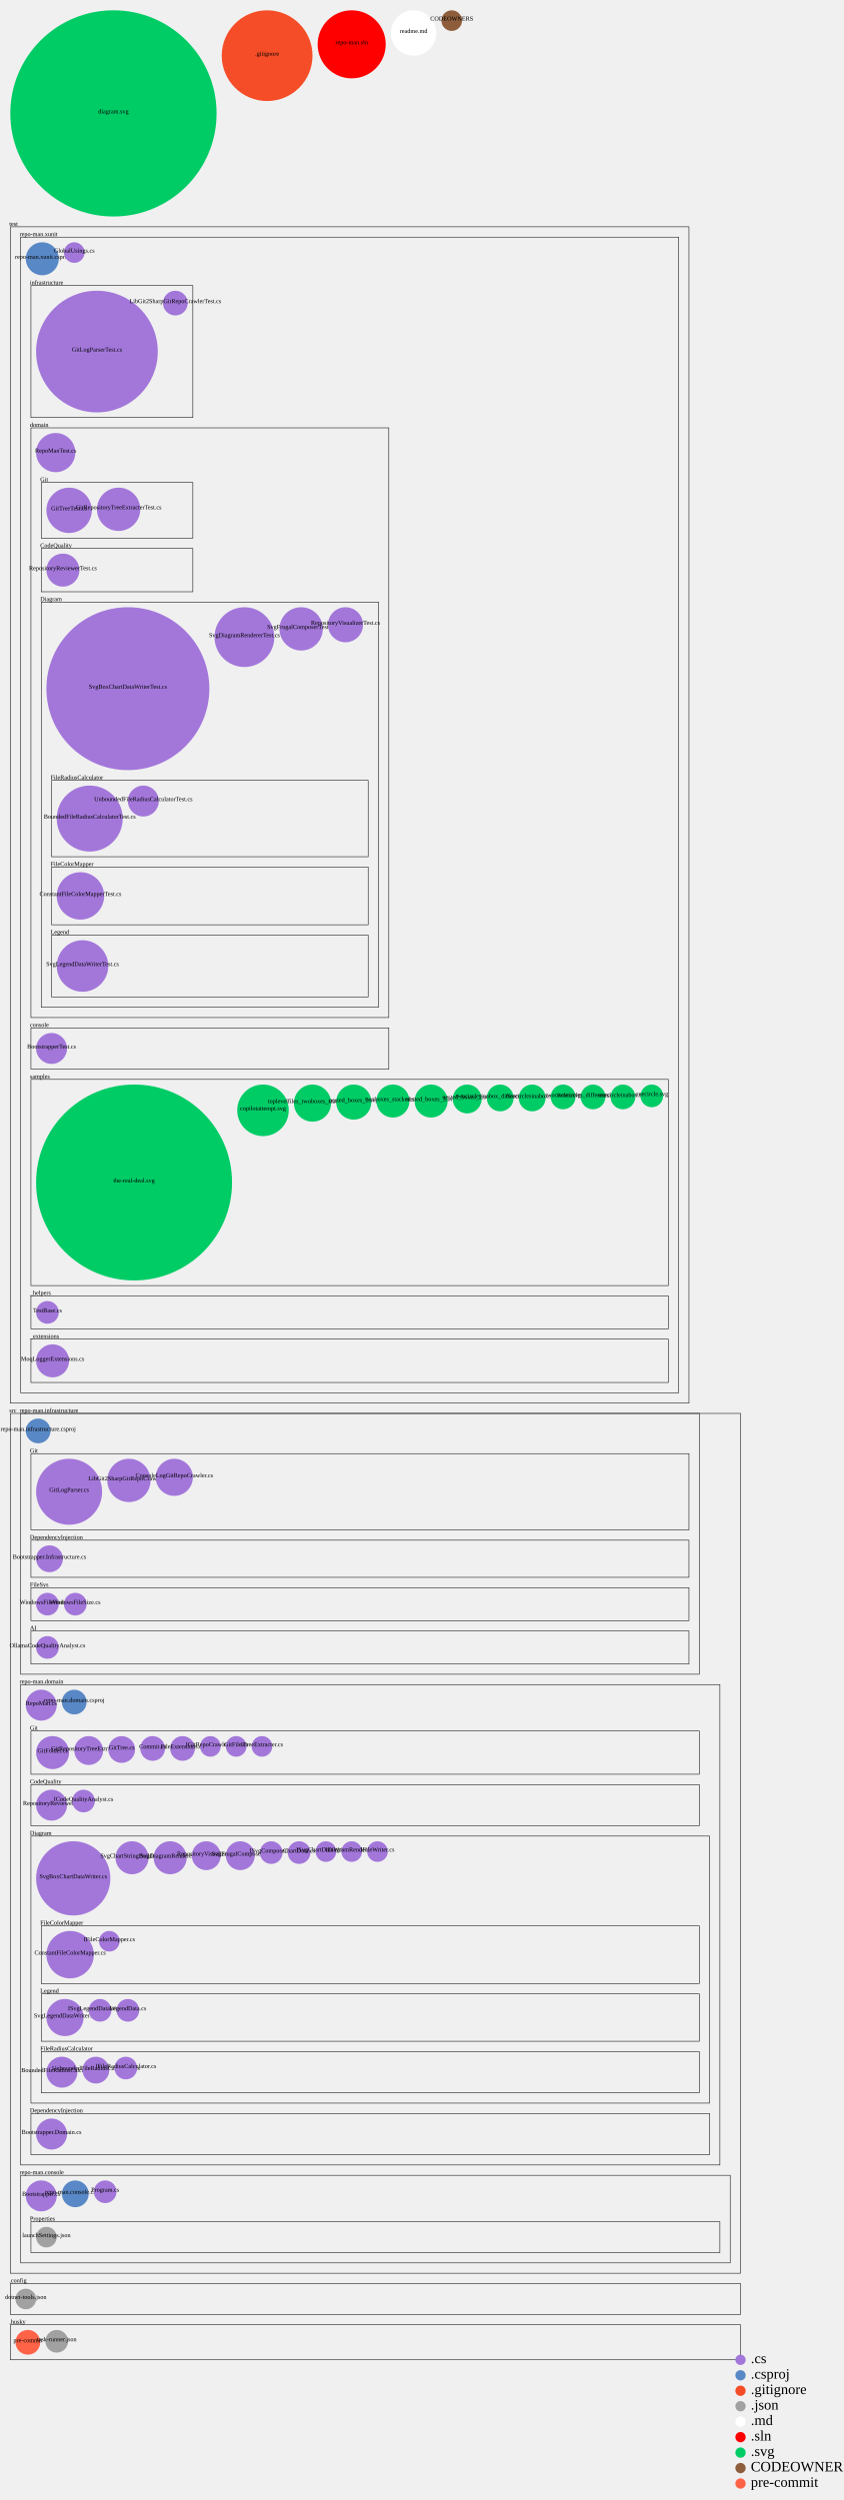
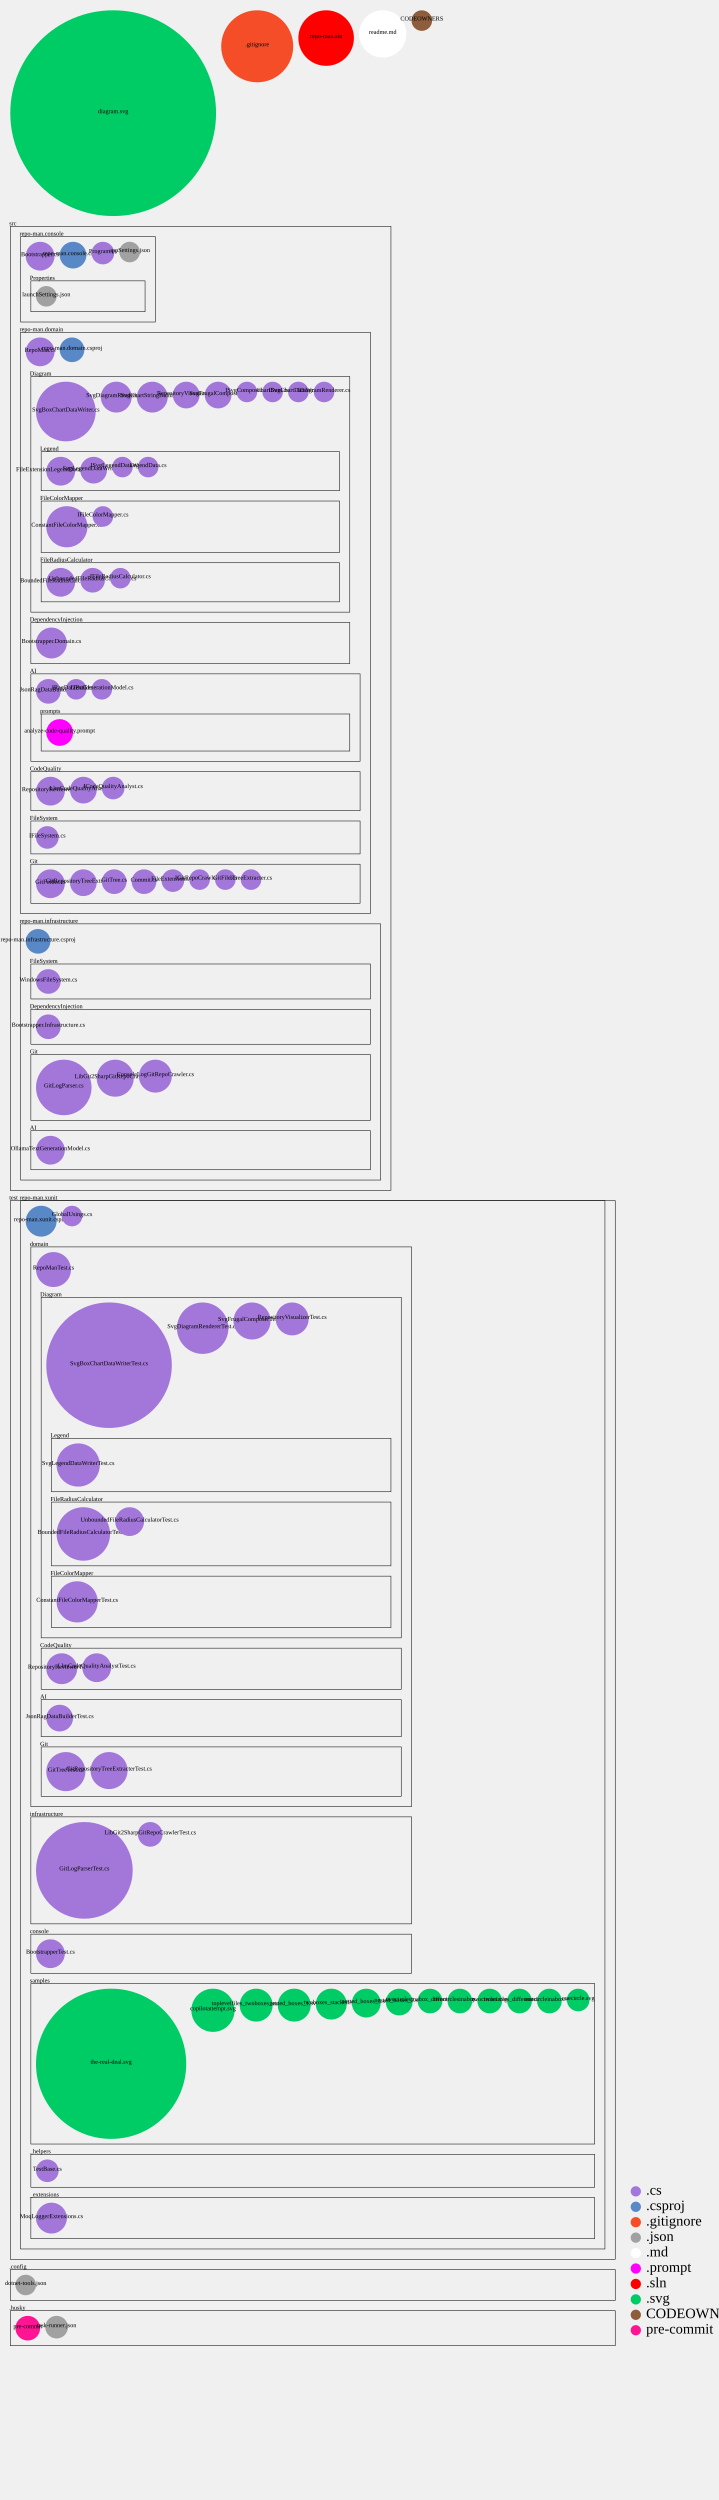
- <svg xmlns="http://www.w3.org/2000/svg" width="818" height="2424" style="background:blanchedalmond;">
+ <svg xmlns="http://www.w3.org/2000/svg" width="698" height="2430" style="background:blanchedalmond;">
  <g style="fill:#00CC66" transform="translate(110,110)">
    <circle r="100" />
    <text style="fill:black" font-size="6" alignment-baseline="middle" text-anchor="middle">diagram.svg</text>
  </g>
-   <g style="fill:#F54D27" transform="translate(259,54)">
-     <circle r="44" />
+   <g style="fill:#F54D27" transform="translate(250,45)">
+     <circle r="35" />
    <text style="fill:black" font-size="6" alignment-baseline="middle" text-anchor="middle">.gitignore</text>
  </g>
-   <g style="fill:#FF0000" transform="translate(341,43)">
-     <circle r="33" />
+   <g style="fill:#FF0000" transform="translate(317,37)">
+     <circle r="27" />
    <text style="fill:black" font-size="6" alignment-baseline="middle" text-anchor="middle">repo-man.sln</text>
  </g>
-   <g style="fill:#FFFFFF" transform="translate(401,32)">
-     <circle r="22" />
+   <g style="fill:#FFFFFF" transform="translate(372,33)">
+     <circle r="23" />
    <text style="fill:black" font-size="6" alignment-baseline="middle" text-anchor="middle">readme.md</text>
  </g>
-   <g style="fill:#8E5E3C" transform="translate(438,20)">
+   <g style="fill:#8E5E3C" transform="translate(410,20)">
    <circle r="10" />
    <text style="fill:black" font-size="6" alignment-baseline="middle" text-anchor="middle">CODEOWNERS</text>
  </g>
-   <g style="fill:#5988C6" transform="translate(41,251)">
+   <g style="fill:#A377DA" transform="translate(39,249)">
+     <circle r="14" />
+     <text style="fill:black" font-size="6" alignment-baseline="middle" text-anchor="middle">Bootstrapper.cs</text>
+   </g>
+   <g style="fill:#5988C6" transform="translate(71,248)">
+     <circle r="13" />
+     <text style="fill:black" font-size="6" alignment-baseline="middle" text-anchor="middle">repo-man.console.csproj</text>
+   </g>
+   <g style="fill:#A377DA" transform="translate(100,246)">
+     <circle r="11" />
+     <text style="fill:black" font-size="6" alignment-baseline="middle" text-anchor="middle">Program.cs</text>
+   </g>
+   <g style="fill:#A1A1A1" transform="translate(126,245)">
+     <circle r="10" />
+     <text style="fill:black" font-size="6" alignment-baseline="middle" text-anchor="middle">appSettings.json</text>
+   </g>
+   <g style="fill:#A1A1A1" transform="translate(45,288)">
+     <circle r="10" />
+     <text style="fill:black" font-size="6" alignment-baseline="middle" text-anchor="middle">launchSettings.json</text>
+   </g>
+   <g transform="translate(30,273)">
+     <rect fill="none" stroke-width="0.5" stroke="black" width="111" height="30" />
+     <text style="fill:black" font-size="6" transform="translate(-1,-1)">Properties</text>
+   </g>
+   <g transform="translate(20,230)">
+     <rect fill="none" stroke-width="0.5" stroke="black" width="131" height="83" />
+     <text style="fill:black" font-size="6" transform="translate(-1,-1)">repo-man.console</text>
+   </g>
+   <g style="fill:#A377DA" transform="translate(39,342)">
+     <circle r="14" />
+     <text style="fill:black" font-size="6" alignment-baseline="middle" text-anchor="middle">RepoMan.cs</text>
+   </g>
+   <g style="fill:#5988C6" transform="translate(70,340)">
+     <circle r="12" />
+     <text style="fill:black" font-size="6" alignment-baseline="middle" text-anchor="middle">repo-man.domain.csproj</text>
+   </g>
+   <g style="fill:#A377DA" transform="translate(64,400)">
+     <circle r="29" />
+     <text style="fill:black" font-size="6" alignment-baseline="middle" text-anchor="middle">SvgBoxChartDataWriter.cs</text>
+   </g>
+   <g style="fill:#A377DA" transform="translate(113,386)">
+     <circle r="15" />
+     <text style="fill:black" font-size="6" alignment-baseline="middle" text-anchor="middle">SvgDiagramRenderer.cs</text>
+   </g>
+   <g style="fill:#A377DA" transform="translate(148,386)">
+     <circle r="15" />
+     <text style="fill:black" font-size="6" alignment-baseline="middle" text-anchor="middle">SvgChartStringBuilder.cs</text>
+   </g>
+   <g style="fill:#A377DA" transform="translate(181,384)">
+     <circle r="13" />
+     <text style="fill:black" font-size="6" alignment-baseline="middle" text-anchor="middle">RepositoryVisualizer.cs</text>
+   </g>
+   <g style="fill:#A377DA" transform="translate(212,384)">
+     <circle r="13" />
+     <text style="fill:black" font-size="6" alignment-baseline="middle" text-anchor="middle">SvgFrugalComposer.cs</text>
+   </g>
+   <g style="fill:#A377DA" transform="translate(240,381)">
+     <circle r="10" />
+     <text style="fill:black" font-size="6" alignment-baseline="middle" text-anchor="middle">ISvgComposer.cs</text>
+   </g>
+   <g style="fill:#A377DA" transform="translate(265,381)">
+     <circle r="10" />
+     <text style="fill:black" font-size="6" alignment-baseline="middle" text-anchor="middle">ChartData.cs</text>
+   </g>
+   <g style="fill:#A377DA" transform="translate(290,381)">
+     <circle r="10" />
+     <text style="fill:black" font-size="6" alignment-baseline="middle" text-anchor="middle">ISvgChartDataWriter.cs</text>
+   </g>
+   <g style="fill:#A377DA" transform="translate(315,381)">
+     <circle r="10" />
+     <text style="fill:black" font-size="6" alignment-baseline="middle" text-anchor="middle">IDiagramRenderer.cs</text>
+   </g>
+   <g style="fill:#A377DA" transform="translate(59,458)">
+     <circle r="14" />
+     <text style="fill:black" font-size="6" alignment-baseline="middle" text-anchor="middle">FileExtensionLegendDataBuilder.cs</text>
+   </g>
+   <g style="fill:#A377DA" transform="translate(91,457)">
+     <circle r="13" />
+     <text style="fill:black" font-size="6" alignment-baseline="middle" text-anchor="middle">SvgLegendDataWriter.cs</text>
+   </g>
+   <g style="fill:#A377DA" transform="translate(119,454)">
+     <circle r="10" />
+     <text style="fill:black" font-size="6" alignment-baseline="middle" text-anchor="middle">ISvgLegendDataWriter.cs</text>
+   </g>
+   <g style="fill:#A377DA" transform="translate(144,454)">
+     <circle r="10" />
+     <text style="fill:black" font-size="6" alignment-baseline="middle" text-anchor="middle">LegendData.cs</text>
+   </g>
+   <g transform="translate(40,439)">
+     <rect fill="none" stroke-width="0.5" stroke="black" width="290" height="38" />
+     <text style="fill:black" font-size="6" transform="translate(-1,-1)">Legend</text>
+   </g>
+   <g style="fill:#A377DA" transform="translate(65,512)">
+     <circle r="20" />
+     <text style="fill:black" font-size="6" alignment-baseline="middle" text-anchor="middle">ConstantFileColorMapper.cs</text>
+   </g>
+   <g style="fill:#A377DA" transform="translate(100,502)">
+     <circle r="10" />
+     <text style="fill:black" font-size="6" alignment-baseline="middle" text-anchor="middle">IFileColorMapper.cs</text>
+   </g>
+   <g transform="translate(40,487)">
+     <rect fill="none" stroke-width="0.5" stroke="black" width="290" height="50" />
+     <text style="fill:black" font-size="6" transform="translate(-1,-1)">FileColorMapper</text>
+   </g>
+   <g style="fill:#A377DA" transform="translate(59,566)">
+     <circle r="14" />
+     <text style="fill:black" font-size="6" alignment-baseline="middle" text-anchor="middle">BoundedFileRadiusCalculator.cs</text>
+   </g>
+   <g style="fill:#A377DA" transform="translate(90,564)">
+     <circle r="12" />
+     <text style="fill:black" font-size="6" alignment-baseline="middle" text-anchor="middle">UnboundedFileRadiusCalculator.cs</text>
+   </g>
+   <g style="fill:#A377DA" transform="translate(117,562)">
+     <circle r="10" />
+     <text style="fill:black" font-size="6" alignment-baseline="middle" text-anchor="middle">IFileRadiusCalculator.cs</text>
+   </g>
+   <g transform="translate(40,547)">
+     <rect fill="none" stroke-width="0.5" stroke="black" width="290" height="38" />
+     <text style="fill:black" font-size="6" transform="translate(-1,-1)">FileRadiusCalculator</text>
+   </g>
+   <g transform="translate(30,366)">
+     <rect fill="none" stroke-width="0.5" stroke="black" width="310" height="229" />
+     <text style="fill:black" font-size="6" transform="translate(-1,-1)">Diagram</text>
+   </g>
+   <g style="fill:#A377DA" transform="translate(50,625)">
+     <circle r="15" />
+     <text style="fill:black" font-size="6" alignment-baseline="middle" text-anchor="middle">Bootstrapper.Domain.cs</text>
+   </g>
+   <g transform="translate(30,605)">
+     <rect fill="none" stroke-width="0.5" stroke="black" width="310" height="40" />
+     <text style="fill:black" font-size="6" transform="translate(-1,-1)">DependencyInjection</text>
+   </g>
+   <g style="fill:#A377DA" transform="translate(47,672)">
+     <circle r="12" />
+     <text style="fill:black" font-size="6" alignment-baseline="middle" text-anchor="middle">JsonRagDataBuilder.cs</text>
+   </g>
+   <g style="fill:#A377DA" transform="translate(74,670)">
+     <circle r="10" />
+     <text style="fill:black" font-size="6" alignment-baseline="middle" text-anchor="middle">IRagDataBuilder.cs</text>
+   </g>
+   <g style="fill:#A377DA" transform="translate(99,670)">
+     <circle r="10" />
+     <text style="fill:black" font-size="6" alignment-baseline="middle" text-anchor="middle">ITextGenerationModel.cs</text>
+   </g>
+   <g style="fill:#FF00FF" transform="translate(58,712)">
+     <circle r="13" />
+     <text style="fill:black" font-size="6" alignment-baseline="middle" text-anchor="middle">analyze-code-quality.prompt</text>
+   </g>
+   <g transform="translate(40,694)">
+     <rect fill="none" stroke-width="0.5" stroke="black" width="300" height="36" />
+     <text style="fill:black" font-size="6" transform="translate(-1,-1)">prompts</text>
+   </g>
+   <g transform="translate(30,655)">
+     <rect fill="none" stroke-width="0.5" stroke="black" width="320" height="85" />
+     <text style="fill:black" font-size="6" transform="translate(-1,-1)">AI</text>
+   </g>
+   <g style="fill:#A377DA" transform="translate(49,769)">
+     <circle r="14" />
+     <text style="fill:black" font-size="6" alignment-baseline="middle" text-anchor="middle">RepositoryReviewer.cs</text>
+   </g>
+   <g style="fill:#A377DA" transform="translate(81,768)">
+     <circle r="13" />
+     <text style="fill:black" font-size="6" alignment-baseline="middle" text-anchor="middle">LlmCodeQualityAnalyst.cs</text>
+   </g>
+   <g style="fill:#A377DA" transform="translate(110,766)">
+     <circle r="11" />
+     <text style="fill:black" font-size="6" alignment-baseline="middle" text-anchor="middle">ICodeQualityAnalyst.cs</text>
+   </g>
+   <g transform="translate(30,750)">
+     <rect fill="none" stroke-width="0.5" stroke="black" width="320" height="38" />
+     <text style="fill:black" font-size="6" transform="translate(-1,-1)">CodeQuality</text>
+   </g>
+   <g style="fill:#A377DA" transform="translate(46,814)">
+     <circle r="11" />
+     <text style="fill:black" font-size="6" alignment-baseline="middle" text-anchor="middle">IFileSystem.cs</text>
+   </g>
+   <g transform="translate(30,798)">
+     <rect fill="none" stroke-width="0.5" stroke="black" width="320" height="32" />
+     <text style="fill:black" font-size="6" transform="translate(-1,-1)">FileSystem</text>
+   </g>
+   <g style="fill:#A377DA" transform="translate(49,859)">
+     <circle r="14" />
+     <text style="fill:black" font-size="6" alignment-baseline="middle" text-anchor="middle">GitFolder.cs</text>
+   </g>
+   <g style="fill:#A377DA" transform="translate(81,858)">
+     <circle r="13" />
+     <text style="fill:black" font-size="6" alignment-baseline="middle" text-anchor="middle">GitRepositoryTreeExtracter.cs</text>
+   </g>
+   <g style="fill:#A377DA" transform="translate(111,857)">
+     <circle r="12" />
+     <text style="fill:black" font-size="6" alignment-baseline="middle" text-anchor="middle">GitTree.cs</text>
+   </g>
+   <g style="fill:#A377DA" transform="translate(140,857)">
+     <circle r="12" />
+     <text style="fill:black" font-size="6" alignment-baseline="middle" text-anchor="middle">Commit.cs</text>
+   </g>
+   <g style="fill:#A377DA" transform="translate(168,856)">
+     <circle r="11" />
+     <text style="fill:black" font-size="6" alignment-baseline="middle" text-anchor="middle">FileExtensions.cs</text>
+   </g>
+   <g style="fill:#A377DA" transform="translate(194,855)">
+     <circle r="10" />
+     <text style="fill:black" font-size="6" alignment-baseline="middle" text-anchor="middle">IGitRepoCrawler.cs</text>
+   </g>
+   <g style="fill:#A377DA" transform="translate(219,855)">
+     <circle r="10" />
+     <text style="fill:black" font-size="6" alignment-baseline="middle" text-anchor="middle">GitFile.cs</text>
+   </g>
+   <g style="fill:#A377DA" transform="translate(244,855)">
+     <circle r="10" />
+     <text style="fill:black" font-size="6" alignment-baseline="middle" text-anchor="middle">ITreeExtracter.cs</text>
+   </g>
+   <g transform="translate(30,840)">
+     <rect fill="none" stroke-width="0.5" stroke="black" width="320" height="38" />
+     <text style="fill:black" font-size="6" transform="translate(-1,-1)">Git</text>
+   </g>
+   <g transform="translate(20,323)">
+     <rect fill="none" stroke-width="0.5" stroke="black" width="340" height="565" />
+     <text style="fill:black" font-size="6" transform="translate(-1,-1)">repo-man.domain</text>
+   </g>
+   <g style="fill:#5988C6" transform="translate(37,915)">
+     <circle r="12" />
+     <text style="fill:black" font-size="6" alignment-baseline="middle" text-anchor="middle">repo-man.infrastructure.csproj</text>
+   </g>
+   <g style="fill:#A377DA" transform="translate(47,954)">
+     <circle r="12" />
+     <text style="fill:black" font-size="6" alignment-baseline="middle" text-anchor="middle">WindowsFileSystem.cs</text>
+   </g>
+   <g transform="translate(30,937)">
+     <rect fill="none" stroke-width="0.5" stroke="black" width="330" height="34" />
+     <text style="fill:black" font-size="6" transform="translate(-1,-1)">FileSystem</text>
+   </g>
+   <g style="fill:#A377DA" transform="translate(47,998)">
+     <circle r="12" />
+     <text style="fill:black" font-size="6" alignment-baseline="middle" text-anchor="middle">Bootstrapper.Infrastructure.cs</text>
+   </g>
+   <g transform="translate(30,981)">
+     <rect fill="none" stroke-width="0.5" stroke="black" width="330" height="34" />
+     <text style="fill:black" font-size="6" transform="translate(-1,-1)">DependencyInjection</text>
+   </g>
+   <g style="fill:#A377DA" transform="translate(62,1057)">
+     <circle r="27" />
+     <text style="fill:black" font-size="6" alignment-baseline="middle" text-anchor="middle">GitLogParser.cs</text>
+   </g>
+   <g style="fill:#A377DA" transform="translate(112,1048)">
+     <circle r="18" />
+     <text style="fill:black" font-size="6" alignment-baseline="middle" text-anchor="middle">LibGit2SharpGitRepoCrawler.cs</text>
+   </g>
+   <g style="fill:#A377DA" transform="translate(151,1046)">
    <circle r="16" />
+     <text style="fill:black" font-size="6" alignment-baseline="middle" text-anchor="middle">ConsoleLogGitRepoCrawler.cs</text>
+   </g>
+   <g transform="translate(30,1025)">
+     <rect fill="none" stroke-width="0.5" stroke="black" width="330" height="64" />
+     <text style="fill:black" font-size="6" transform="translate(-1,-1)">Git</text>
+   </g>
+   <g style="fill:#A377DA" transform="translate(49,1118)">
+     <circle r="14" />
+     <text style="fill:black" font-size="6" alignment-baseline="middle" text-anchor="middle">OllamaTextGenerationModel.cs</text>
+   </g>
+   <g transform="translate(30,1099)">
+     <rect fill="none" stroke-width="0.5" stroke="black" width="330" height="38" />
+     <text style="fill:black" font-size="6" transform="translate(-1,-1)">AI</text>
+   </g>
+   <g transform="translate(20,898)">
+     <rect fill="none" stroke-width="0.5" stroke="black" width="350" height="249" />
+     <text style="fill:black" font-size="6" transform="translate(-1,-1)">repo-man.infrastructure</text>
+   </g>
+   <g transform="translate(10,220)">
+     <rect fill="none" stroke-width="0.5" stroke="black" width="370" height="937" />
+     <text style="fill:black" font-size="6" transform="translate(-1,-1)">src</text>
+   </g>
+   <g style="fill:#5988C6" transform="translate(40,1187)">
+     <circle r="15" />
    <text style="fill:black" font-size="6" alignment-baseline="middle" text-anchor="middle">repo-man.xunit.csproj</text>
  </g>
-   <g style="fill:#A377DA" transform="translate(72,245)">
+   <g style="fill:#A377DA" transform="translate(70,1182)">
    <circle r="10" />
    <text style="fill:black" font-size="6" alignment-baseline="middle" text-anchor="middle">GlobalUsings.cs</text>
  </g>
-   <g style="fill:#A377DA" transform="translate(94,341)">
-     <circle r="59" />
+   <g style="fill:#A377DA" transform="translate(52,1234)">
+     <circle r="17" />
+     <text style="fill:black" font-size="6" alignment-baseline="middle" text-anchor="middle">RepoManTest.cs</text>
+   </g>
+   <g style="fill:#A377DA" transform="translate(106,1327)">
+     <circle r="61" />
+     <text style="fill:black" font-size="6" alignment-baseline="middle" text-anchor="middle">SvgBoxChartDataWriterTest.cs</text>
+   </g>
+   <g style="fill:#A377DA" transform="translate(197,1291)">
+     <circle r="25" />
+     <text style="fill:black" font-size="6" alignment-baseline="middle" text-anchor="middle">SvgDiagramRendererTest.cs</text>
+   </g>
+   <g style="fill:#A377DA" transform="translate(245,1284)">
+     <circle r="18" />
+     <text style="fill:black" font-size="6" alignment-baseline="middle" text-anchor="middle">SvgFrugalComposerTest.cs</text>
+   </g>
+   <g style="fill:#A377DA" transform="translate(284,1282)">
+     <circle r="16" />
+     <text style="fill:black" font-size="6" alignment-baseline="middle" text-anchor="middle">RepositoryVisualizerTest.cs</text>
+   </g>
+   <g style="fill:#A377DA" transform="translate(76,1424)">
+     <circle r="21" />
+     <text style="fill:black" font-size="6" alignment-baseline="middle" text-anchor="middle">SvgLegendDataWriterTest.cs</text>
+   </g>
+   <g transform="translate(50,1398)">
+     <rect fill="none" stroke-width="0.5" stroke="black" width="330" height="52" />
+     <text style="fill:black" font-size="6" transform="translate(-1,-1)">Legend</text>
+   </g>
+   <g style="fill:#A377DA" transform="translate(81,1491)">
+     <circle r="26" />
+     <text style="fill:black" font-size="6" alignment-baseline="middle" text-anchor="middle">BoundedFileRadiusCalculatorTest.cs</text>
+   </g>
+   <g style="fill:#A377DA" transform="translate(126,1479)">
+     <circle r="14" />
+     <text style="fill:black" font-size="6" alignment-baseline="middle" text-anchor="middle">UnboundedFileRadiusCalculatorTest.cs</text>
+   </g>
+   <g transform="translate(50,1460)">
+     <rect fill="none" stroke-width="0.5" stroke="black" width="330" height="62" />
+     <text style="fill:black" font-size="6" transform="translate(-1,-1)">FileRadiusCalculator</text>
+   </g>
+   <g style="fill:#A377DA" transform="translate(75,1557)">
+     <circle r="20" />
+     <text style="fill:black" font-size="6" alignment-baseline="middle" text-anchor="middle">ConstantFileColorMapperTest.cs</text>
+   </g>
+   <g transform="translate(50,1532)">
+     <rect fill="none" stroke-width="0.5" stroke="black" width="330" height="50" />
+     <text style="fill:black" font-size="6" transform="translate(-1,-1)">FileColorMapper</text>
+   </g>
+   <g transform="translate(40,1261)">
+     <rect fill="none" stroke-width="0.5" stroke="black" width="350" height="331" />
+     <text style="fill:black" font-size="6" transform="translate(-1,-1)">Diagram</text>
+   </g>
+   <g style="fill:#A377DA" transform="translate(60,1622)">
+     <circle r="15" />
+     <text style="fill:black" font-size="6" alignment-baseline="middle" text-anchor="middle">RepositoryReviewerTest.cs</text>
+   </g>
+   <g style="fill:#A377DA" transform="translate(94,1621)">
+     <circle r="14" />
+     <text style="fill:black" font-size="6" alignment-baseline="middle" text-anchor="middle">LlmCodeQualityAnalystTest.cs</text>
+   </g>
+   <g transform="translate(40,1602)">
+     <rect fill="none" stroke-width="0.5" stroke="black" width="350" height="40" />
+     <text style="fill:black" font-size="6" transform="translate(-1,-1)">CodeQuality</text>
+   </g>
+   <g style="fill:#A377DA" transform="translate(58,1670)">
+     <circle r="13" />
+     <text style="fill:black" font-size="6" alignment-baseline="middle" text-anchor="middle">JsonRagDataBuilderTest.cs</text>
+   </g>
+   <g transform="translate(40,1652)">
+     <rect fill="none" stroke-width="0.5" stroke="black" width="350" height="36" />
+     <text style="fill:black" font-size="6" transform="translate(-1,-1)">AI</text>
+   </g>
+   <g style="fill:#A377DA" transform="translate(64,1722)">
+     <circle r="19" />
+     <text style="fill:black" font-size="6" alignment-baseline="middle" text-anchor="middle">GitTreeTest.cs</text>
+   </g>
+   <g style="fill:#A377DA" transform="translate(106,1721)">
+     <circle r="18" />
+     <text style="fill:black" font-size="6" alignment-baseline="middle" text-anchor="middle">GitRepositoryTreeExtracterTest.cs</text>
+   </g>
+   <g transform="translate(40,1698)">
+     <rect fill="none" stroke-width="0.5" stroke="black" width="350" height="48" />
+     <text style="fill:black" font-size="6" transform="translate(-1,-1)">Git</text>
+   </g>
+   <g transform="translate(30,1212)">
+     <rect fill="none" stroke-width="0.5" stroke="black" width="370" height="544" />
+     <text style="fill:black" font-size="6" transform="translate(-1,-1)">domain</text>
+   </g>
+   <g style="fill:#A377DA" transform="translate(82,1818)">
+     <circle r="47" />
    <text style="fill:black" font-size="6" alignment-baseline="middle" text-anchor="middle">GitLogParserTest.cs</text>
  </g>
-   <g style="fill:#A377DA" transform="translate(170,294)">
+   <g style="fill:#A377DA" transform="translate(146,1783)">
    <circle r="12" />
    <text style="fill:black" font-size="6" alignment-baseline="middle" text-anchor="middle">LibGit2SharpGitRepoCrawlerTest.cs</text>
  </g>
-   <g transform="translate(30,277)">
-     <rect fill="none" stroke-width="0.5" stroke="black" width="157" height="128" />
+   <g transform="translate(30,1766)">
+     <rect fill="none" stroke-width="0.5" stroke="black" width="370" height="104" />
    <text style="fill:black" font-size="6" transform="translate(-1,-1)">infrastructure</text>
  </g>
-   <g style="fill:#A377DA" transform="translate(54,439)">
-     <circle r="19" />
-     <text style="fill:black" font-size="6" alignment-baseline="middle" text-anchor="middle">RepoManTest.cs</text>
-   </g>
-   <g style="fill:#A377DA" transform="translate(67,495)">
-     <circle r="22" />
-     <text style="fill:black" font-size="6" alignment-baseline="middle" text-anchor="middle">GitTreeTest.cs</text>
-   </g>
-   <g style="fill:#A377DA" transform="translate(115,494)">
+   <g style="fill:#A377DA" transform="translate(49,1899)">
+     <circle r="14" />
+     <text style="fill:black" font-size="6" alignment-baseline="middle" text-anchor="middle">BootstrapperTest.cs</text>
+   </g>
+   <g transform="translate(30,1880)">
+     <rect fill="none" stroke-width="0.5" stroke="black" width="370" height="38" />
+     <text style="fill:black" font-size="6" transform="translate(-1,-1)">console</text>
+   </g>
+   <g style="fill:#00CC66" transform="translate(108,2006)">
+     <circle r="73" />
+     <text style="fill:black" font-size="6" alignment-baseline="middle" text-anchor="middle">the-real-deal.svg</text>
+   </g>
+   <g style="fill:#00CC66" transform="translate(207,1954)">
    <circle r="21" />
-     <text style="fill:black" font-size="6" alignment-baseline="middle" text-anchor="middle">GitRepositoryTreeExtracterTest.cs</text>
-   </g>
-   <g transform="translate(40,468)">
-     <rect fill="none" stroke-width="0.5" stroke="black" width="147" height="54" />
-     <text style="fill:black" font-size="6" transform="translate(-1,-1)">Git</text>
-   </g>
-   <g style="fill:#A377DA" transform="translate(61,553)">
+     <text style="fill:black" font-size="6" alignment-baseline="middle" text-anchor="middle">copilotattempt.svg</text>
+   </g>
+   <g style="fill:#00CC66" transform="translate(249,1949)">
    <circle r="16" />
-     <text style="fill:black" font-size="6" alignment-baseline="middle" text-anchor="middle">RepositoryReviewerTest.cs</text>
-   </g>
-   <g transform="translate(40,532)">
-     <rect fill="none" stroke-width="0.5" stroke="black" width="147" height="42" />
-     <text style="fill:black" font-size="6" transform="translate(-1,-1)">CodeQuality</text>
-   </g>
-   <g style="fill:#A377DA" transform="translate(124,668)">
-     <circle r="79" />
-     <text style="fill:black" font-size="6" alignment-baseline="middle" text-anchor="middle">SvgBoxChartDataWriterTest.cs</text>
-   </g>
-   <g style="fill:#A377DA" transform="translate(237,618)">
-     <circle r="29" />
-     <text style="fill:black" font-size="6" alignment-baseline="middle" text-anchor="middle">SvgDiagramRendererTest.cs</text>
-   </g>
-   <g style="fill:#A377DA" transform="translate(292,610)">
-     <circle r="21" />
-     <text style="fill:black" font-size="6" alignment-baseline="middle" text-anchor="middle">SvgFrugalComposerTest.cs</text>
-   </g>
-   <g style="fill:#A377DA" transform="translate(335,606)">
-     <circle r="17" />
-     <text style="fill:black" font-size="6" alignment-baseline="middle" text-anchor="middle">RepositoryVisualizerTest.cs</text>
-   </g>
-   <g style="fill:#A377DA" transform="translate(87,794)">
-     <circle r="32" />
-     <text style="fill:black" font-size="6" alignment-baseline="middle" text-anchor="middle">BoundedFileRadiusCalculatorTest.cs</text>
-   </g>
-   <g style="fill:#A377DA" transform="translate(139,777)">
-     <circle r="15" />
-     <text style="fill:black" font-size="6" alignment-baseline="middle" text-anchor="middle">UnboundedFileRadiusCalculatorTest.cs</text>
-   </g>
-   <g transform="translate(50,757)">
-     <rect fill="none" stroke-width="0.5" stroke="black" width="307" height="74" />
-     <text style="fill:black" font-size="6" transform="translate(-1,-1)">FileRadiusCalculator</text>
-   </g>
-   <g style="fill:#A377DA" transform="translate(78,869)">
-     <circle r="23" />
-     <text style="fill:black" font-size="6" alignment-baseline="middle" text-anchor="middle">ConstantFileColorMapperTest.cs</text>
-   </g>
-   <g transform="translate(50,841)">
-     <rect fill="none" stroke-width="0.5" stroke="black" width="307" height="56" />
-     <text style="fill:black" font-size="6" transform="translate(-1,-1)">FileColorMapper</text>
-   </g>
-   <g style="fill:#A377DA" transform="translate(80,937)">
-     <circle r="25" />
-     <text style="fill:black" font-size="6" alignment-baseline="middle" text-anchor="middle">SvgLegendDataWriterTest.cs</text>
-   </g>
-   <g transform="translate(50,907)">
-     <rect fill="none" stroke-width="0.5" stroke="black" width="307" height="60" />
-     <text style="fill:black" font-size="6" transform="translate(-1,-1)">Legend</text>
-   </g>
-   <g transform="translate(40,584)">
-     <rect fill="none" stroke-width="0.5" stroke="black" width="327" height="393" />
-     <text style="fill:black" font-size="6" transform="translate(-1,-1)">Diagram</text>
-   </g>
-   <g transform="translate(30,415)">
-     <rect fill="none" stroke-width="0.5" stroke="black" width="347" height="572" />
-     <text style="fill:black" font-size="6" transform="translate(-1,-1)">domain</text>
-   </g>
-   <g style="fill:#A377DA" transform="translate(50,1017)">
-     <circle r="15" />
-     <text style="fill:black" font-size="6" alignment-baseline="middle" text-anchor="middle">BootstrapperTest.cs</text>
-   </g>
-   <g transform="translate(30,997)">
-     <rect fill="none" stroke-width="0.5" stroke="black" width="347" height="40" />
-     <text style="fill:black" font-size="6" transform="translate(-1,-1)">console</text>
-   </g>
-   <g style="fill:#00CC66" transform="translate(130,1147)">
-     <circle r="95" />
-     <text style="fill:black" font-size="6" alignment-baseline="middle" text-anchor="middle">the-real-deal.svg</text>
-   </g>
-   <g style="fill:#00CC66" transform="translate(255,1077)">
-     <circle r="25" />
-     <text style="fill:black" font-size="6" alignment-baseline="middle" text-anchor="middle">copilotattempt.svg</text>
-   </g>
-   <g style="fill:#00CC66" transform="translate(303,1070)">
-     <circle r="18" />
    <text style="fill:black" font-size="6" alignment-baseline="middle" text-anchor="middle">toplevelfiles_twoboxes_stacked.svg</text>
  </g>
-   <g style="fill:#00CC66" transform="translate(343,1069)">
-     <circle r="17" />
+   <g style="fill:#00CC66" transform="translate(286,1949)">
+     <circle r="16" />
    <text style="fill:black" font-size="6" alignment-baseline="middle" text-anchor="middle">nested_boxes_1.svg</text>
  </g>
-   <g style="fill:#00CC66" transform="translate(381,1068)">
-     <circle r="16" />
+   <g style="fill:#00CC66" transform="translate(322,1948)">
+     <circle r="15" />
    <text style="fill:black" font-size="6" alignment-baseline="middle" text-anchor="middle">twoboxes_stacked.svg</text>
  </g>
-   <g style="fill:#00CC66" transform="translate(418,1068)">
-     <circle r="16" />
+   <g style="fill:#00CC66" transform="translate(356,1947)">
+     <circle r="14" />
    <text style="fill:black" font-size="6" alignment-baseline="middle" text-anchor="middle">nested_boxes_3.svg</text>
  </g>
-   <g style="fill:#00CC66" transform="translate(453,1066)">
-     <circle r="14" />
+   <g style="fill:#00CC66" transform="translate(388,1946)">
+     <circle r="13" />
    <text style="fill:black" font-size="6" alignment-baseline="middle" text-anchor="middle">nested_boxes_2.svg</text>
  </g>
-   <g style="fill:#00CC66" transform="translate(485,1065)">
-     <circle r="13" />
+   <g style="fill:#00CC66" transform="translate(418,1945)">
+     <circle r="12" />
    <text style="fill:black" font-size="6" alignment-baseline="middle" text-anchor="middle">twocirclesinabox_differentsizes.svg</text>
  </g>
-   <g style="fill:#00CC66" transform="translate(516,1065)">
-     <circle r="13" />
+   <g style="fill:#00CC66" transform="translate(447,1945)">
+     <circle r="12" />
    <text style="fill:black" font-size="6" alignment-baseline="middle" text-anchor="middle">twocirclesinabox.svg</text>
  </g>
-   <g style="fill:#00CC66" transform="translate(546,1064)">
+   <g style="fill:#00CC66" transform="translate(476,1945)">
    <circle r="12" />
    <text style="fill:black" font-size="6" alignment-baseline="middle" text-anchor="middle">twocircles.svg</text>
  </g>
-   <g style="fill:#00CC66" transform="translate(575,1064)">
+   <g style="fill:#00CC66" transform="translate(505,1945)">
    <circle r="12" />
    <text style="fill:black" font-size="6" alignment-baseline="middle" text-anchor="middle">twocircles_differentsizes.svg</text>
  </g>
-   <g style="fill:#00CC66" transform="translate(604,1064)">
+   <g style="fill:#00CC66" transform="translate(534,1945)">
    <circle r="12" />
    <text style="fill:black" font-size="6" alignment-baseline="middle" text-anchor="middle">onecircleinabox.svg</text>
  </g>
-   <g style="fill:#00CC66" transform="translate(632,1063)">
+   <g style="fill:#00CC66" transform="translate(562,1944)">
    <circle r="11" />
    <text style="fill:black" font-size="6" alignment-baseline="middle" text-anchor="middle">onecircle.svg</text>
  </g>
-   <g transform="translate(30,1047)">
-     <rect fill="none" stroke-width="0.5" stroke="black" width="618" height="200" />
+   <g transform="translate(30,1928)">
+     <rect fill="none" stroke-width="0.5" stroke="black" width="548" height="156" />
    <text style="fill:black" font-size="6" transform="translate(-1,-1)">samples</text>
  </g>
-   <g style="fill:#A377DA" transform="translate(46,1273)">
+   <g style="fill:#A377DA" transform="translate(46,2110)">
    <circle r="11" />
    <text style="fill:black" font-size="6" alignment-baseline="middle" text-anchor="middle">TestBase.cs</text>
  </g>
-   <g transform="translate(30,1257)">
-     <rect fill="none" stroke-width="0.5" stroke="black" width="618" height="32" />
+   <g transform="translate(30,2094)">
+     <rect fill="none" stroke-width="0.5" stroke="black" width="548" height="32" />
    <text style="fill:black" font-size="6" transform="translate(-1,-1)">_helpers</text>
  </g>
-   <g style="fill:#A377DA" transform="translate(51,1320)">
-     <circle r="16" />
+   <g style="fill:#A377DA" transform="translate(50,2156)">
+     <circle r="15" />
    <text style="fill:black" font-size="6" alignment-baseline="middle" text-anchor="middle">MoqLoggerExtensions.cs</text>
  </g>
-   <g transform="translate(30,1299)">
-     <rect fill="none" stroke-width="0.5" stroke="black" width="618" height="42" />
+   <g transform="translate(30,2136)">
+     <rect fill="none" stroke-width="0.5" stroke="black" width="548" height="40" />
    <text style="fill:black" font-size="6" transform="translate(-1,-1)">_extensions</text>
  </g>
-   <g transform="translate(20,230)">
-     <rect fill="none" stroke-width="0.5" stroke="black" width="638" height="1121" />
+   <g transform="translate(20,1167)">
+     <rect fill="none" stroke-width="0.5" stroke="black" width="568" height="1019" />
    <text style="fill:black" font-size="6" transform="translate(-1,-1)">repo-man.xunit</text>
  </g>
-   <g transform="translate(10,220)">
-     <rect fill="none" stroke-width="0.5" stroke="black" width="658" height="1141" />
+   <g transform="translate(10,1167)">
+     <rect fill="none" stroke-width="0.5" stroke="black" width="588" height="1029" />
    <text style="fill:black" font-size="6" transform="translate(-1,-1)">test</text>
  </g>
-   <g style="fill:#5988C6" transform="translate(37,1388)">
-     <circle r="12" />
-     <text style="fill:black" font-size="6" alignment-baseline="middle" text-anchor="middle">repo-man.infrastructure.csproj</text>
-   </g>
-   <g style="fill:#A377DA" transform="translate(67,1447)">
-     <circle r="32" />
-     <text style="fill:black" font-size="6" alignment-baseline="middle" text-anchor="middle">GitLogParser.cs</text>
-   </g>
-   <g style="fill:#A377DA" transform="translate(125,1436)">
-     <circle r="21" />
-     <text style="fill:black" font-size="6" alignment-baseline="middle" text-anchor="middle">LibGit2SharpGitRepoCrawler.cs</text>
-   </g>
-   <g style="fill:#A377DA" transform="translate(169,1433)">
-     <circle r="18" />
-     <text style="fill:black" font-size="6" alignment-baseline="middle" text-anchor="middle">ConsoleLogGitRepoCrawler.cs</text>
-   </g>
-   <g transform="translate(30,1410)">
-     <rect fill="none" stroke-width="0.5" stroke="black" width="638" height="74" />
-     <text style="fill:black" font-size="6" transform="translate(-1,-1)">Git</text>
-   </g>
-   <g style="fill:#A377DA" transform="translate(48,1512)">
-     <circle r="13" />
-     <text style="fill:black" font-size="6" alignment-baseline="middle" text-anchor="middle">Bootstrapper.Infrastructure.cs</text>
-   </g>
-   <g transform="translate(30,1494)">
-     <rect fill="none" stroke-width="0.5" stroke="black" width="638" height="36" />
-     <text style="fill:black" font-size="6" transform="translate(-1,-1)">DependencyInjection</text>
-   </g>
-   <g style="fill:#A377DA" transform="translate(46,1556)">
-     <circle r="11" />
-     <text style="fill:black" font-size="6" alignment-baseline="middle" text-anchor="middle">WindowsFileWriter.cs</text>
-   </g>
-   <g style="fill:#A377DA" transform="translate(73,1556)">
-     <circle r="11" />
-     <text style="fill:black" font-size="6" alignment-baseline="middle" text-anchor="middle">WindowsFileSize.cs</text>
-   </g>
-   <g transform="translate(30,1540)">
-     <rect fill="none" stroke-width="0.5" stroke="black" width="638" height="32" />
-     <text style="fill:black" font-size="6" transform="translate(-1,-1)">FileSys</text>
-   </g>
-   <g style="fill:#A377DA" transform="translate(46,1598)">
-     <circle r="11" />
-     <text style="fill:black" font-size="6" alignment-baseline="middle" text-anchor="middle">OllamaCodeQualityAnalyst.cs</text>
-   </g>
-   <g transform="translate(30,1582)">
-     <rect fill="none" stroke-width="0.5" stroke="black" width="638" height="32" />
-     <text style="fill:black" font-size="6" transform="translate(-1,-1)">AI</text>
-   </g>
-   <g transform="translate(20,1371)">
-     <rect fill="none" stroke-width="0.5" stroke="black" width="658" height="253" />
-     <text style="fill:black" font-size="6" transform="translate(-1,-1)">repo-man.infrastructure</text>
-   </g>
-   <g style="fill:#A377DA" transform="translate(40,1654)">
-     <circle r="15" />
-     <text style="fill:black" font-size="6" alignment-baseline="middle" text-anchor="middle">RepoMan.cs</text>
-   </g>
-   <g style="fill:#5988C6" transform="translate(72,1651)">
-     <circle r="12" />
-     <text style="fill:black" font-size="6" alignment-baseline="middle" text-anchor="middle">repo-man.domain.csproj</text>
-   </g>
-   <g style="fill:#A377DA" transform="translate(51,1700)">
-     <circle r="16" />
-     <text style="fill:black" font-size="6" alignment-baseline="middle" text-anchor="middle">GitFolder.cs</text>
-   </g>
-   <g style="fill:#A377DA" transform="translate(86,1698)">
-     <circle r="14" />
-     <text style="fill:black" font-size="6" alignment-baseline="middle" text-anchor="middle">GitRepositoryTreeExtracter.cs</text>
-   </g>
-   <g style="fill:#A377DA" transform="translate(118,1697)">
-     <circle r="13" />
-     <text style="fill:black" font-size="6" alignment-baseline="middle" text-anchor="middle">GitTree.cs</text>
-   </g>
-   <g style="fill:#A377DA" transform="translate(148,1696)">
-     <circle r="12" />
-     <text style="fill:black" font-size="6" alignment-baseline="middle" text-anchor="middle">Commit.cs</text>
-   </g>
-   <g style="fill:#A377DA" transform="translate(177,1696)">
-     <circle r="12" />
-     <text style="fill:black" font-size="6" alignment-baseline="middle" text-anchor="middle">FileExtensions.cs</text>
-   </g>
-   <g style="fill:#A377DA" transform="translate(204,1694)">
-     <circle r="10" />
-     <text style="fill:black" font-size="6" alignment-baseline="middle" text-anchor="middle">IGitRepoCrawler.cs</text>
-   </g>
-   <g style="fill:#A377DA" transform="translate(229,1694)">
-     <circle r="10" />
-     <text style="fill:black" font-size="6" alignment-baseline="middle" text-anchor="middle">GitFile.cs</text>
-   </g>
-   <g style="fill:#A377DA" transform="translate(254,1694)">
-     <circle r="10" />
-     <text style="fill:black" font-size="6" alignment-baseline="middle" text-anchor="middle">ITreeExtracter.cs</text>
-   </g>
-   <g transform="translate(30,1679)">
-     <rect fill="none" stroke-width="0.5" stroke="black" width="648" height="42" />
-     <text style="fill:black" font-size="6" transform="translate(-1,-1)">Git</text>
-   </g>
-   <g style="fill:#A377DA" transform="translate(50,1751)">
-     <circle r="15" />
-     <text style="fill:black" font-size="6" alignment-baseline="middle" text-anchor="middle">RepositoryReviewer.cs</text>
-   </g>
-   <g style="fill:#A377DA" transform="translate(81,1747)">
-     <circle r="11" />
-     <text style="fill:black" font-size="6" alignment-baseline="middle" text-anchor="middle">ICodeQualityAnalyst.cs</text>
-   </g>
-   <g transform="translate(30,1731)">
-     <rect fill="none" stroke-width="0.5" stroke="black" width="648" height="40" />
-     <text style="fill:black" font-size="6" transform="translate(-1,-1)">CodeQuality</text>
-   </g>
-   <g style="fill:#A377DA" transform="translate(71,1822)">
-     <circle r="36" />
-     <text style="fill:black" font-size="6" alignment-baseline="middle" text-anchor="middle">SvgBoxChartDataWriter.cs</text>
-   </g>
-   <g style="fill:#A377DA" transform="translate(128,1802)">
-     <circle r="16" />
-     <text style="fill:black" font-size="6" alignment-baseline="middle" text-anchor="middle">SvgChartStringBuilder.cs</text>
-   </g>
-   <g style="fill:#A377DA" transform="translate(165,1802)">
-     <circle r="16" />
-     <text style="fill:black" font-size="6" alignment-baseline="middle" text-anchor="middle">SvgDiagramRenderer.cs</text>
-   </g>
-   <g style="fill:#A377DA" transform="translate(200,1800)">
-     <circle r="14" />
-     <text style="fill:black" font-size="6" alignment-baseline="middle" text-anchor="middle">RepositoryVisualizer.cs</text>
-   </g>
-   <g style="fill:#A377DA" transform="translate(233,1800)">
-     <circle r="14" />
-     <text style="fill:black" font-size="6" alignment-baseline="middle" text-anchor="middle">SvgFrugalComposer.cs</text>
-   </g>
-   <g style="fill:#A377DA" transform="translate(263,1797)">
-     <circle r="11" />
-     <text style="fill:black" font-size="6" alignment-baseline="middle" text-anchor="middle">ISvgComposer.cs</text>
-   </g>
-   <g style="fill:#A377DA" transform="translate(290,1797)">
-     <circle r="11" />
-     <text style="fill:black" font-size="6" alignment-baseline="middle" text-anchor="middle">ChartData.cs</text>
-   </g>
-   <g style="fill:#A377DA" transform="translate(316,1796)">
-     <circle r="10" />
-     <text style="fill:black" font-size="6" alignment-baseline="middle" text-anchor="middle">ISvgChartDataWriter.cs</text>
-   </g>
-   <g style="fill:#A377DA" transform="translate(341,1796)">
-     <circle r="10" />
-     <text style="fill:black" font-size="6" alignment-baseline="middle" text-anchor="middle">IDiagramRenderer.cs</text>
-   </g>
-   <g style="fill:#A377DA" transform="translate(366,1796)">
-     <circle r="10" />
-     <text style="fill:black" font-size="6" alignment-baseline="middle" text-anchor="middle">IFileWriter.cs</text>
-   </g>
-   <g style="fill:#A377DA" transform="translate(68,1896)">
-     <circle r="23" />
-     <text style="fill:black" font-size="6" alignment-baseline="middle" text-anchor="middle">ConstantFileColorMapper.cs</text>
-   </g>
-   <g style="fill:#A377DA" transform="translate(106,1883)">
-     <circle r="10" />
-     <text style="fill:black" font-size="6" alignment-baseline="middle" text-anchor="middle">IFileColorMapper.cs</text>
-   </g>
-   <g transform="translate(40,1868)">
-     <rect fill="none" stroke-width="0.5" stroke="black" width="638" height="56" />
-     <text style="fill:black" font-size="6" transform="translate(-1,-1)">FileColorMapper</text>
-   </g>
-   <g style="fill:#A377DA" transform="translate(63,1957)">
-     <circle r="18" />
-     <text style="fill:black" font-size="6" alignment-baseline="middle" text-anchor="middle">SvgLegendDataWriter.cs</text>
-   </g>
-   <g style="fill:#A377DA" transform="translate(97,1950)">
-     <circle r="11" />
-     <text style="fill:black" font-size="6" alignment-baseline="middle" text-anchor="middle">ISvgLegendDataWriter.cs</text>
-   </g>
-   <g style="fill:#A377DA" transform="translate(124,1950)">
-     <circle r="11" />
-     <text style="fill:black" font-size="6" alignment-baseline="middle" text-anchor="middle">LegendData.cs</text>
-   </g>
-   <g transform="translate(40,1934)">
-     <rect fill="none" stroke-width="0.5" stroke="black" width="638" height="46" />
-     <text style="fill:black" font-size="6" transform="translate(-1,-1)">Legend</text>
-   </g>
-   <g style="fill:#A377DA" transform="translate(60,2010)">
-     <circle r="15" />
-     <text style="fill:black" font-size="6" alignment-baseline="middle" text-anchor="middle">BoundedFileRadiusCalculator.cs</text>
-   </g>
-   <g style="fill:#A377DA" transform="translate(93,2008)">
-     <circle r="13" />
-     <text style="fill:black" font-size="6" alignment-baseline="middle" text-anchor="middle">UnboundedFileRadiusCalculator.cs</text>
-   </g>
-   <g style="fill:#A377DA" transform="translate(122,2006)">
-     <circle r="11" />
-     <text style="fill:black" font-size="6" alignment-baseline="middle" text-anchor="middle">IFileRadiusCalculator.cs</text>
-   </g>
-   <g transform="translate(40,1990)">
-     <rect fill="none" stroke-width="0.5" stroke="black" width="638" height="40" />
-     <text style="fill:black" font-size="6" transform="translate(-1,-1)">FileRadiusCalculator</text>
-   </g>
-   <g transform="translate(30,1781)">
-     <rect fill="none" stroke-width="0.5" stroke="black" width="658" height="259" />
-     <text style="fill:black" font-size="6" transform="translate(-1,-1)">Diagram</text>
-   </g>
-   <g style="fill:#A377DA" transform="translate(50,2070)">
-     <circle r="15" />
-     <text style="fill:black" font-size="6" alignment-baseline="middle" text-anchor="middle">Bootstrapper.Domain.cs</text>
-   </g>
-   <g transform="translate(30,2050)">
-     <rect fill="none" stroke-width="0.5" stroke="black" width="658" height="40" />
-     <text style="fill:black" font-size="6" transform="translate(-1,-1)">DependencyInjection</text>
-   </g>
-   <g transform="translate(20,1634)">
-     <rect fill="none" stroke-width="0.5" stroke="black" width="678" height="466" />
-     <text style="fill:black" font-size="6" transform="translate(-1,-1)">repo-man.domain</text>
-   </g>
-   <g style="fill:#A377DA" transform="translate(40,2130)">
-     <circle r="15" />
-     <text style="fill:black" font-size="6" alignment-baseline="middle" text-anchor="middle">Bootstrapper.cs</text>
-   </g>
-   <g style="fill:#5988C6" transform="translate(73,2128)">
-     <circle r="13" />
-     <text style="fill:black" font-size="6" alignment-baseline="middle" text-anchor="middle">repo-man.console.csproj</text>
-   </g>
-   <g style="fill:#A377DA" transform="translate(102,2126)">
-     <circle r="11" />
-     <text style="fill:black" font-size="6" alignment-baseline="middle" text-anchor="middle">Program.cs</text>
-   </g>
-   <g style="fill:#A1A1A1" transform="translate(45,2170)">
-     <circle r="10" />
-     <text style="fill:black" font-size="6" alignment-baseline="middle" text-anchor="middle">launchSettings.json</text>
-   </g>
-   <g transform="translate(30,2155)">
-     <rect fill="none" stroke-width="0.5" stroke="black" width="668" height="30" />
-     <text style="fill:black" font-size="6" transform="translate(-1,-1)">Properties</text>
-   </g>
-   <g transform="translate(20,2110)">
-     <rect fill="none" stroke-width="0.5" stroke="black" width="688" height="85" />
-     <text style="fill:black" font-size="6" transform="translate(-1,-1)">repo-man.console</text>
-   </g>
-   <g transform="translate(10,1371)">
-     <rect fill="none" stroke-width="0.5" stroke="black" width="708" height="834" />
-     <text style="fill:black" font-size="6" transform="translate(-1,-1)">src</text>
-   </g>
-   <g style="fill:#A1A1A1" transform="translate(25,2230)">
+   <g style="fill:#A1A1A1" transform="translate(25,2221)">
    <circle r="10" />
    <text style="fill:black" font-size="6" alignment-baseline="middle" text-anchor="middle">dotnet-tools.json</text>
  </g>
-   <g transform="translate(10,2215)">
-     <rect fill="none" stroke-width="0.5" stroke="black" width="708" height="30" />
+   <g transform="translate(10,2206)">
+     <rect fill="none" stroke-width="0.5" stroke="black" width="588" height="30" />
    <text style="fill:black" font-size="6" transform="translate(-1,-1)">.config</text>
  </g>
-   <g style="fill:#FF6347" transform="translate(27,2272)">
+   <g style="fill:#FF1493" transform="translate(27,2263)">
    <circle r="12" />
    <text style="fill:black" font-size="6" alignment-baseline="middle" text-anchor="middle">pre-commit</text>
  </g>
-   <g style="fill:#A1A1A1" transform="translate(55,2271)">
+   <g style="fill:#A1A1A1" transform="translate(55,2262)">
    <circle r="11" />
    <text style="fill:black" font-size="6" alignment-baseline="middle" text-anchor="middle">task-runner.json</text>
  </g>
-   <g transform="translate(10,2255)">
-     <rect fill="none" stroke-width="0.5" stroke="black" width="708" height="34" />
+   <g transform="translate(10,2246)">
+     <rect fill="none" stroke-width="0.5" stroke="black" width="588" height="34" />
    <text style="fill:black" font-size="6" transform="translate(-1,-1)">.husky</text>
  </g>
-   <g transform="translate(718, 2289)">
+   <g transform="translate(618, 2130)">
    <g transform="translate(0, 0)">
      <circle r="5" fill="#A377DA" />
      <text x="10" style="font-size:14px;font-weight:300" dominant-baseline="middle">.cs</text>
    </g>
    <g transform="translate(0, 15)">
      <circle r="5" fill="#5988C6" />
      <text x="10" style="font-size:14px;font-weight:300" dominant-baseline="middle">.csproj</text>
    </g>
    <g transform="translate(0, 30)">
      <circle r="5" fill="#F54D27" />
      <text x="10" style="font-size:14px;font-weight:300" dominant-baseline="middle">.gitignore</text>
    </g>
    <g transform="translate(0, 45)">
      <circle r="5" fill="#A1A1A1" />
      <text x="10" style="font-size:14px;font-weight:300" dominant-baseline="middle">.json</text>
    </g>
    <g transform="translate(0, 60)">
      <circle r="5" fill="#FFFFFF" />
      <text x="10" style="font-size:14px;font-weight:300" dominant-baseline="middle">.md</text>
    </g>
    <g transform="translate(0, 75)">
+       <circle r="5" fill="#FF00FF" />
+       <text x="10" style="font-size:14px;font-weight:300" dominant-baseline="middle">.prompt</text>
+     </g>
+     <g transform="translate(0, 90)">
      <circle r="5" fill="#FF0000" />
      <text x="10" style="font-size:14px;font-weight:300" dominant-baseline="middle">.sln</text>
    </g>
-     <g transform="translate(0, 90)">
+     <g transform="translate(0, 105)">
      <circle r="5" fill="#00CC66" />
      <text x="10" style="font-size:14px;font-weight:300" dominant-baseline="middle">.svg</text>
    </g>
-     <g transform="translate(0, 105)">
+     <g transform="translate(0, 120)">
      <circle r="5" fill="#8E5E3C" />
      <text x="10" style="font-size:14px;font-weight:300" dominant-baseline="middle">CODEOWNERS</text>
    </g>
-     <g transform="translate(0, 120)">
-       <circle r="5" fill="#FF6347" />
+     <g transform="translate(0, 135)">
+       <circle r="5" fill="#FF1493" />
      <text x="10" style="font-size:14px;font-weight:300" dominant-baseline="middle">pre-commit</text>
    </g>
  </g>
</svg>
